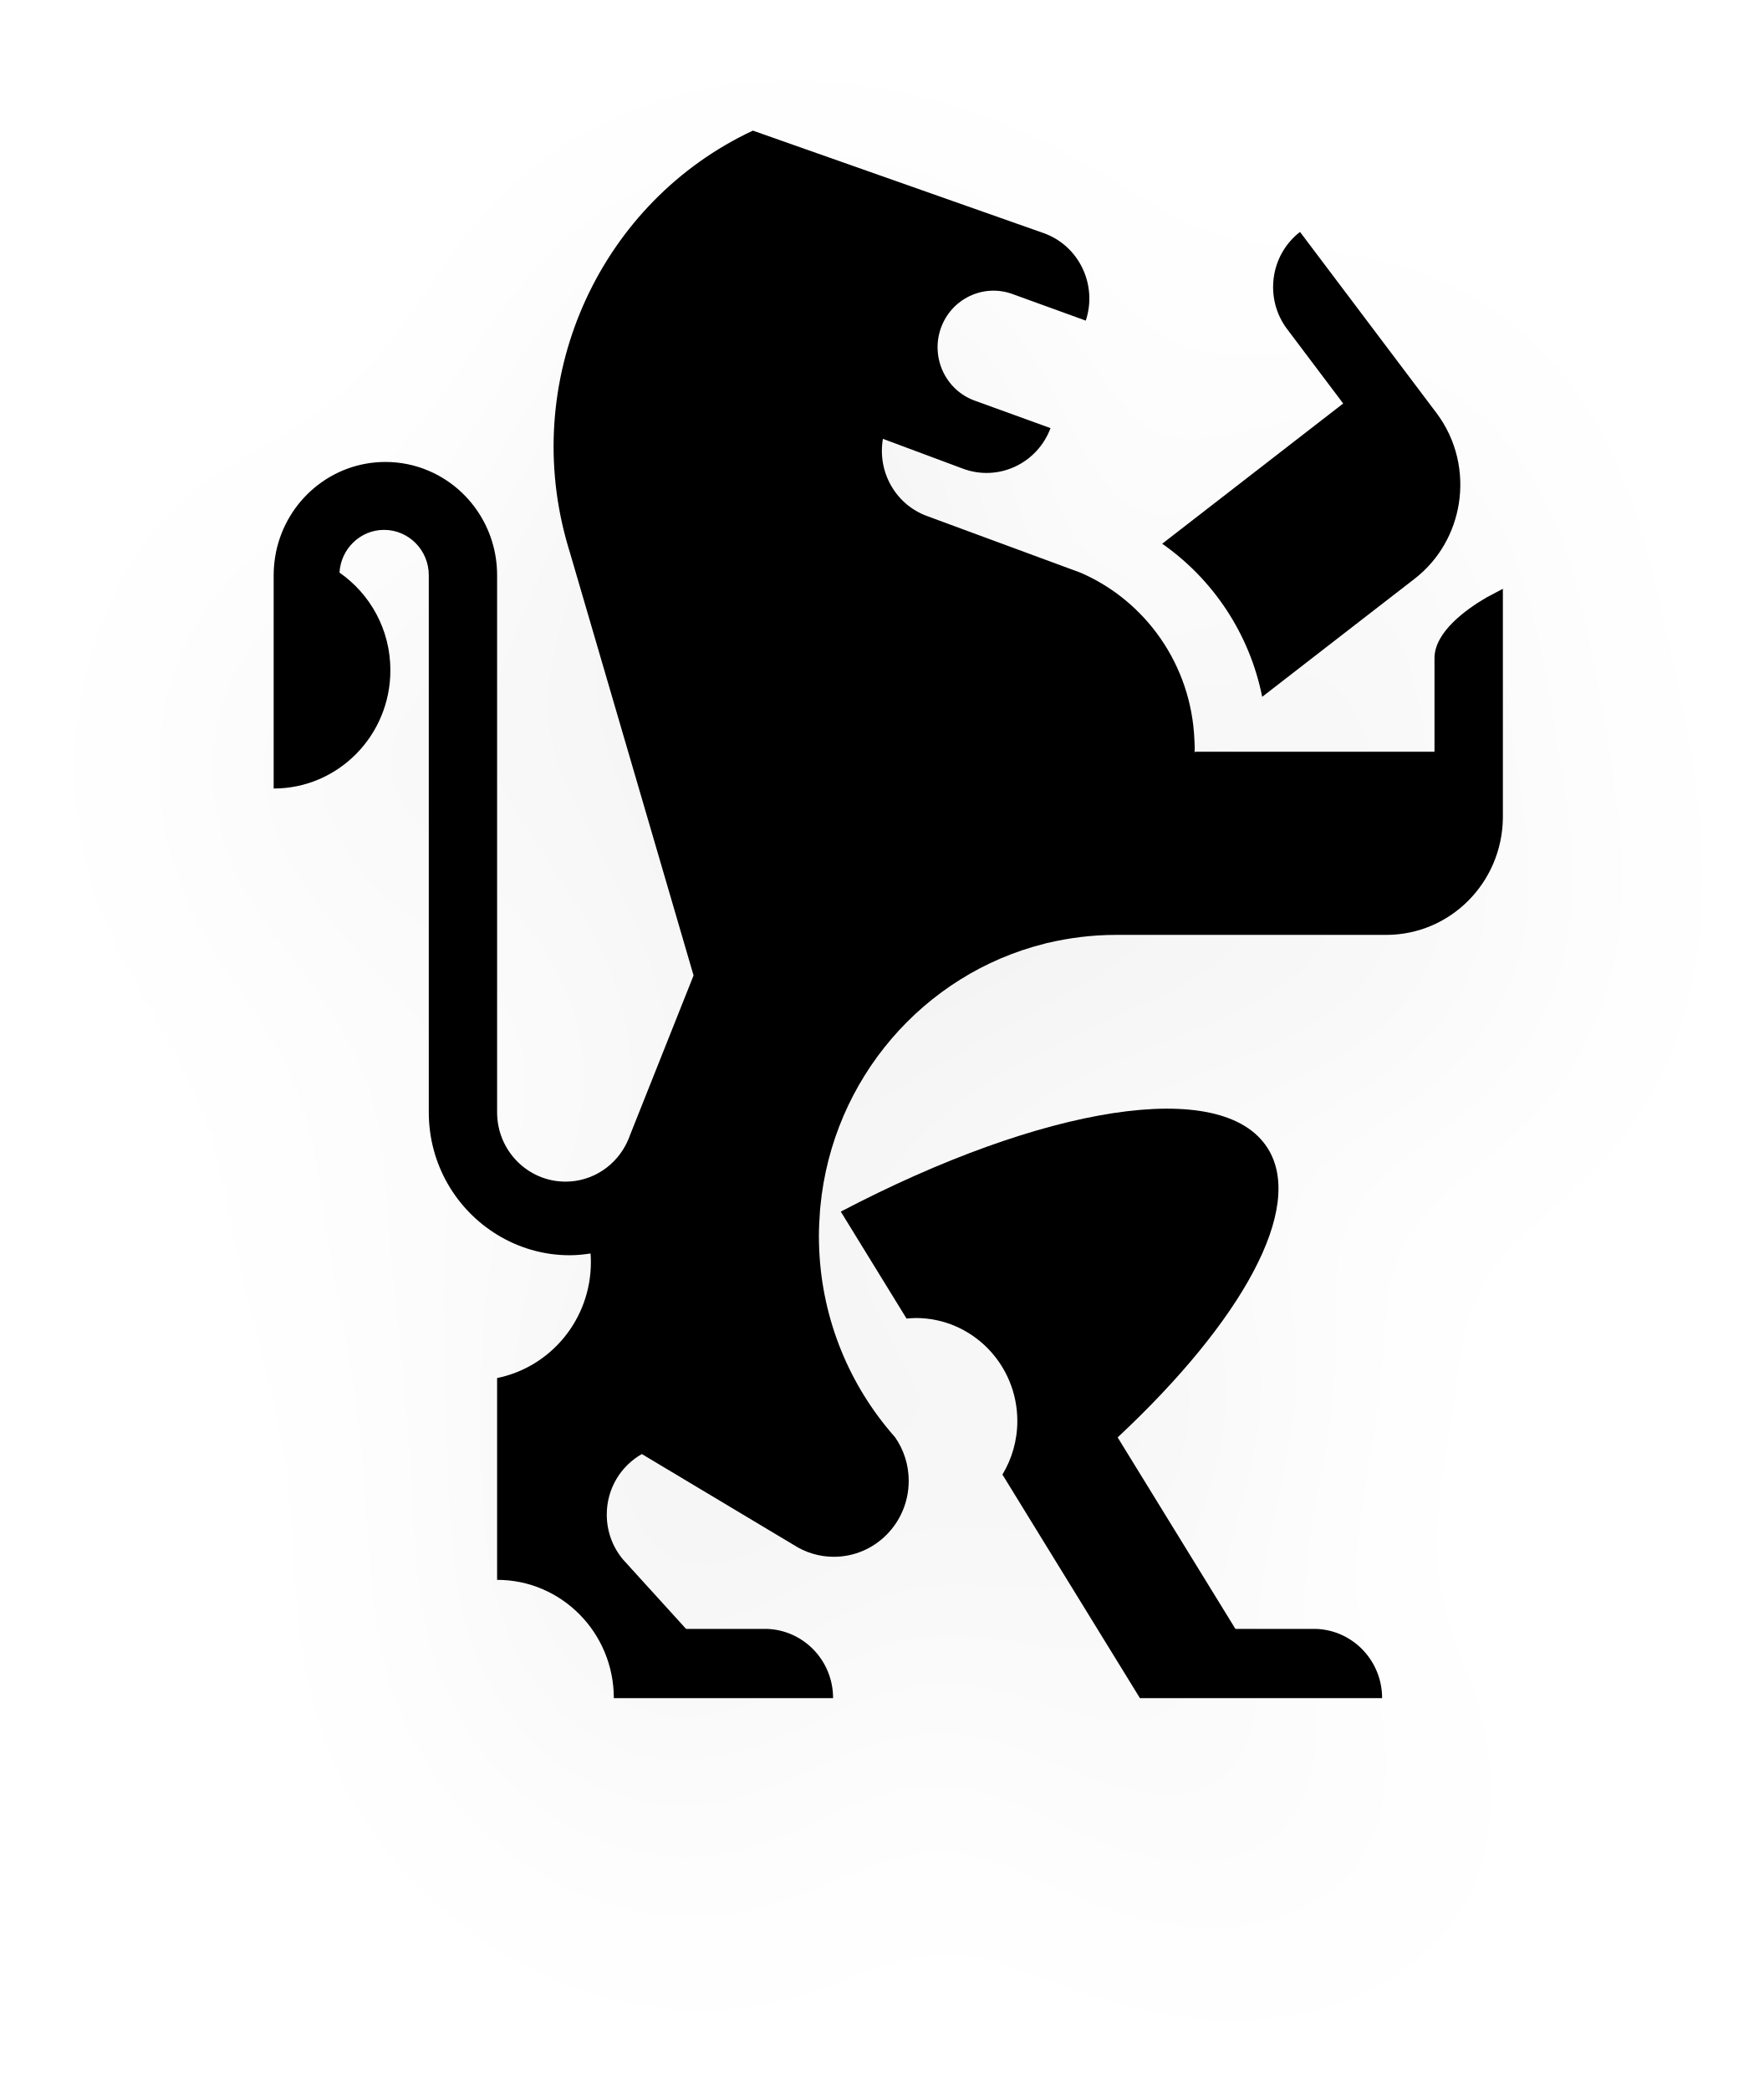
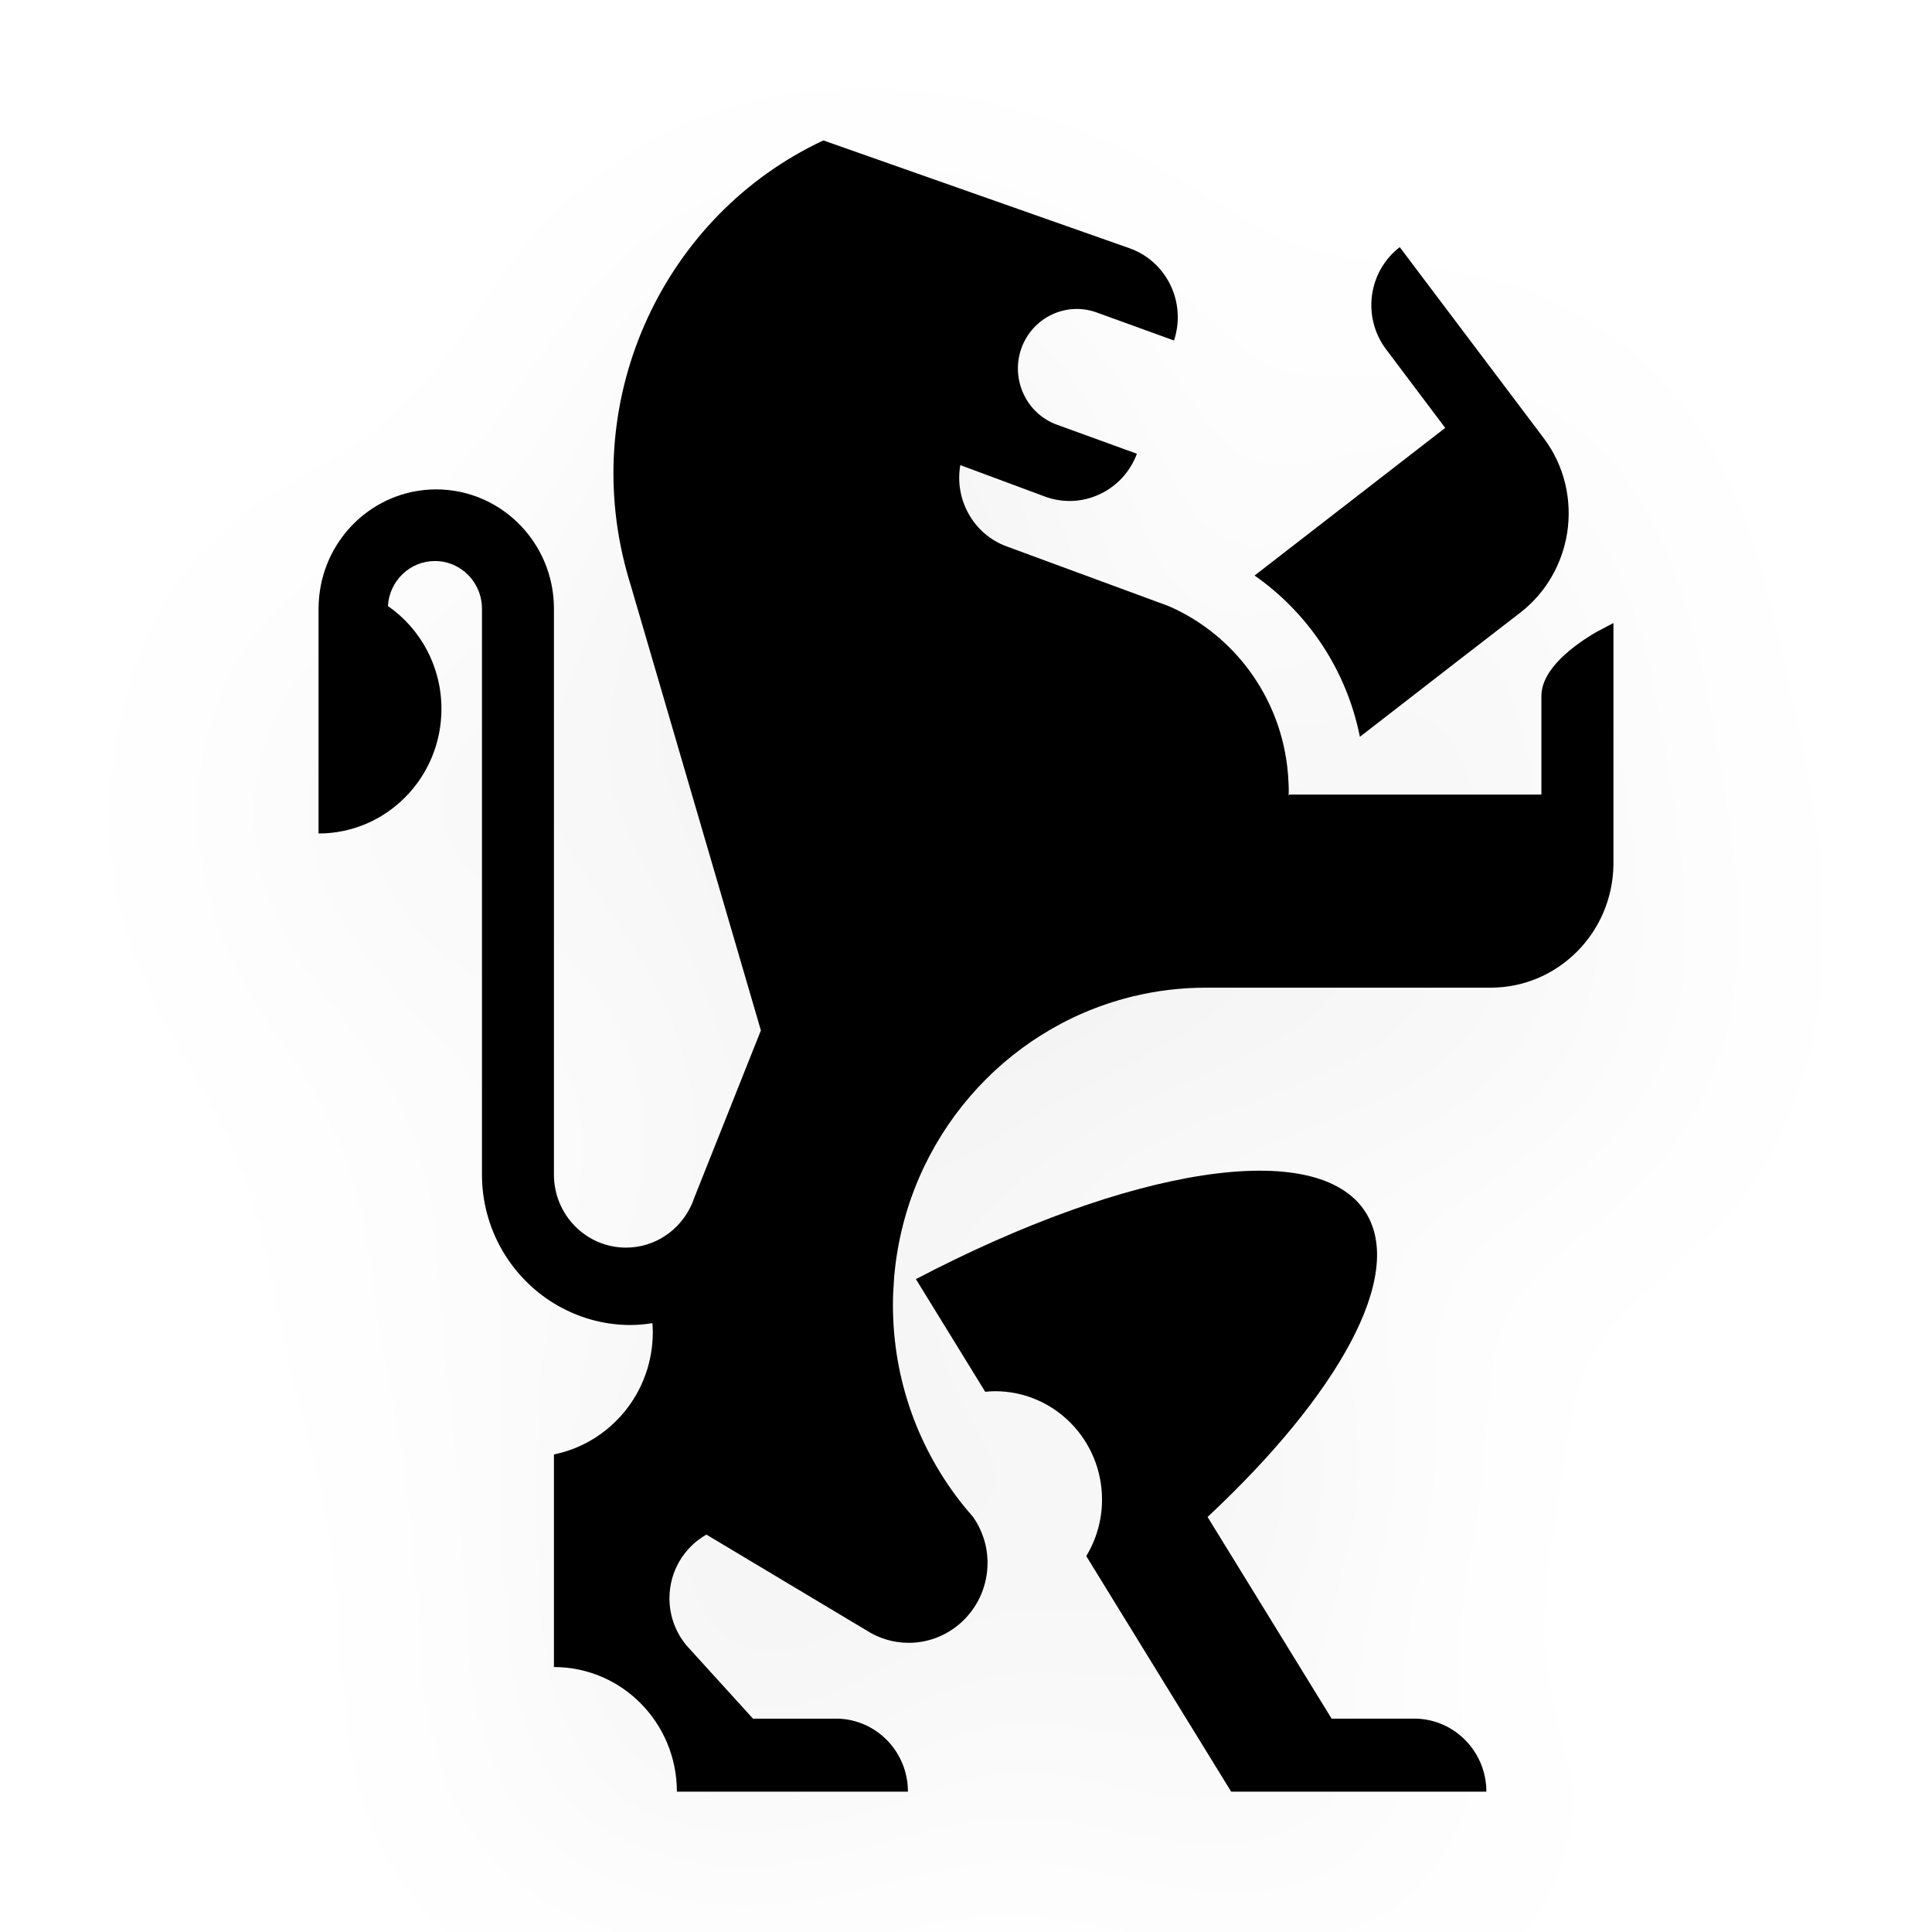
- <svg xmlns="http://www.w3.org/2000/svg" width="27px" height="32px" viewBox="0 0 27 32" version="1.1">
-   <defs>
-     <filter x="-50%" y="-50%" width="200%" height="200%" filterUnits="objectBoundingBox" id="filter-1">
-       <feOffset dx="0" dy="2" in="SourceAlpha" result="shadowOffsetOuter1" />
-       <feGaussianBlur stdDeviation="2" in="shadowOffsetOuter1" result="shadowBlurOuter1" />
-       <feColorMatrix values="0 0 0 0 0   0 0 0 0 0   0 0 0 0 0  0 0 0 0.05 0" type="matrix" in="shadowBlurOuter1" result="shadowMatrixOuter1" />
-       <feMerge>
-         <feMergeNode in="shadowMatrixOuter1" />
-         <feMergeNode in="SourceGraphic" />
-       </feMerge>
-     </filter>
-   </defs>
-   <g id="OPt-2" stroke="none" stroke-width="1" fill="none" fill-rule="evenodd">
-     <g id="prog2_pro3_Mobile-Portrait_opt2-Copy-2" transform="translate(-10, -15)" fill="#000000">
+ <svg xmlns="http://www.w3.org/2000/svg" version="1.1" id="Layer_1" x="0px" y="0px" width="28.08px" height="28.08px" viewBox="-0.54 -0.079 28.08 28.08" enable-background="new -0.54 -0.079 28.08 28.08" xml:space="preserve">
+   <filter width="200%" height="200%" id="filter-1" filterUnits="objectBoundingBox" y="-50%" x="-50%">
+     <feOffset result="shadowOffsetOuter1" in="SourceAlpha" dy="2" dx="0" />
+     <feGaussianBlur stdDeviation="2" result="shadowBlurOuter1" in="shadowOffsetOuter1" />
+     <feColorMatrix type="matrix" values="0 0 0 0 0   0 0 0 0 0   0 0 0 0 0  0 0 0 0.05 0" result="shadowMatrixOuter1" in="shadowBlurOuter1">
+ 		</feColorMatrix>
+     <feMerge>
+       <feMergeNode in="shadowMatrixOuter1" />
+       <feMergeNode in="SourceGraphic" />
+     </feMerge>
+   </filter>
+   <g id="OPt-2">
+     <g id="prog2_pro3_Mobile-Portrait_opt2-Copy-2" transform="translate(-10, -15)">
      <g id="nav">
        <g id="Group-6" filter="url(#filter-1)">
-           <g id="ic_home" transform="translate(14, 17)">
-             <g id="Group" transform="translate(9.6, 12) scale(-1, 1) translate(-9.6, -12) ">
-               <path d="M1.542,6.862 L2.436,7.554 L3.875,8.669 C4.069,7.7 4.63,6.867 5.406,6.325 L2.635,4.178 L3.493,3.039 C3.844,2.573 3.756,1.907 3.296,1.551 L1.207,4.323 C0.898,4.733 0.79,5.235 0.864,5.708 C0.934,6.15 1.163,6.568 1.542,6.862 L1.542,6.862 Z" id="Shape" />
-               <path d="M10.327,16.551 C7.236,14.931 4.483,14.473 3.788,15.585 C3.218,16.499 4.188,18.233 6.088,20.008 L4.285,22.94 L3.057,22.94 C2.492,22.956 2.039,23.424 2.039,24 L3.633,24 L5.747,24 L6.399,22.94 L7.444,21.241 L7.852,20.577 C7.708,20.338 7.624,20.057 7.624,19.757 C7.624,18.886 8.321,18.18 9.18,18.18 C9.227,18.18 9.274,18.185 9.32,18.189 L10.327,16.551 L10.327,16.551 Z" id="Shape" />
-               <path d="M18.974,6.453 C18.812,5.665 18.124,5.073 17.299,5.073 C17.064,5.073 16.839,5.121 16.635,5.209 C16.021,5.471 15.589,6.088 15.589,6.807 L15.589,15.031 C15.589,15.617 15.12,16.092 14.542,16.092 C14.121,16.092 13.759,15.84 13.593,15.476 C13.578,15.444 13.565,15.411 13.553,15.377 L12.581,12.935 L14.468,6.481 C14.469,6.477 14.471,6.472 14.472,6.468 C14.495,6.396 14.515,6.323 14.535,6.251 C15.222,3.722 13.986,1.082 11.673,0 L7.23,1.566 C6.684,1.755 6.393,2.356 6.576,2.909 L7.701,2.501 C8.146,2.34 8.636,2.575 8.795,3.025 C8.954,3.476 8.722,3.973 8.277,4.134 L7.116,4.555 C7.319,5.099 7.916,5.377 8.456,5.176 L9.682,4.719 C9.769,5.22 9.492,5.725 9.004,5.902 L6.655,6.769 C5.664,7.198 4.961,8.176 4.913,9.325 C4.911,9.367 4.908,9.409 4.908,9.452 C4.908,9.478 4.911,9.504 4.911,9.53 C4.907,9.518 4.904,9.51 4.904,9.51 L1.237,9.51 L1.237,8.076 C1.237,7.676 0.749,7.327 0.439,7.147 L0.19,7.015 L0.19,10.528 C0.204,11.517 0.997,12.314 1.976,12.314 L6.111,12.314 C6.478,12.314 6.834,12.359 7.175,12.441 C7.158,12.437 7.142,12.431 7.125,12.426 C7.143,12.432 7.161,12.437 7.179,12.441 C7.19,12.444 7.2,12.447 7.211,12.45 C9.054,12.912 10.454,14.514 10.64,16.477 C10.644,16.511 10.646,16.545 10.648,16.58 C10.656,16.694 10.662,16.808 10.662,16.924 C10.662,18.028 10.278,19.042 9.639,19.836 C9.593,19.894 9.544,19.951 9.495,20.007 C9.364,20.196 9.287,20.425 9.287,20.673 C9.287,21.315 9.8,21.836 10.434,21.836 C10.661,21.836 10.873,21.768 11.052,21.652 L13.373,20.263 C13.694,20.445 13.91,20.791 13.91,21.19 C13.91,21.453 13.816,21.694 13.659,21.88 L12.696,22.94 L11.52,22.94 L11.52,22.94 L11.463,22.94 C10.898,22.956 10.445,23.424 10.445,24 L12.538,24 L12.538,24 L13.802,24 C13.802,23 14.602,22.189 15.589,22.189 L15.589,19.099 C14.77,18.934 14.153,18.202 14.153,17.323 C14.153,17.279 14.155,17.236 14.158,17.192 C14.263,17.208 14.369,17.219 14.478,17.219 C14.885,17.219 15.264,17.103 15.589,16.904 C16.215,16.521 16.635,15.827 16.635,15.031 L16.635,6.807 C16.635,6.424 16.942,6.113 17.32,6.113 C17.684,6.113 17.981,6.403 18.002,6.767 C17.532,7.094 17.223,7.641 17.223,8.262 C17.223,9.263 18.023,10.073 19.01,10.073 L19.01,6.807 C19.01,6.686 18.997,6.567 18.974,6.453 L18.974,6.453 Z" id="Shape" />
+           <g id="ic_home_1_" transform="translate(14, 17)">
+             <g id="Group_1_" transform="translate(9.6, 12) scale(-1, 1) translate(-9.6, -12) ">
+               <path id="Shape_5_" d="M1.641,6.823l0.895,0.691L3.975,8.63c0.193-0.969,0.754-1.802,1.531-2.344L2.735,4.14L3.593,3        c0.352-0.466,0.264-1.132-0.197-1.487L1.307,4.284c-0.311,0.41-0.418,0.912-0.344,1.385C1.034,6.111,1.263,6.529,1.641,6.823        L1.641,6.823z" />
+               <path id="Shape_4_" d="M10.428,16.512c-3.093-1.62-5.845-2.078-6.54-0.965c-0.57,0.914,0.4,2.646,2.301,4.422L4.386,22.9        H3.157c-0.564,0.016-1.02,0.484-1.02,1.061h1.596h2.113L6.499,22.9l1.045-1.699l0.408-0.664        c-0.145-0.238-0.229-0.52-0.229-0.82c0-0.871,0.697-1.576,1.556-1.576c0.049,0,0.095,0.004,0.142,0.008L10.428,16.512        L10.428,16.512z" />
+               <path id="Shape_3_" d="M19.074,6.414c-0.161-0.788-0.85-1.38-1.675-1.38c-0.235,0-0.46,0.049-0.663,0.136        c-0.615,0.263-1.047,0.879-1.047,1.599v8.224c0,0.586-0.469,1.061-1.047,1.061c-0.421,0-0.783-0.252-0.949-0.615        c-0.016-0.032-0.028-0.065-0.04-0.1l-0.972-2.442l1.887-6.453c0.001-0.005,0.003-0.009,0.004-0.014        c0.023-0.072,0.044-0.145,0.063-0.217c0.687-2.528-0.55-5.169-2.862-6.251L7.329,1.527C6.784,1.717,6.493,2.316,6.677,2.87        l1.125-0.408c0.445-0.161,0.934,0.074,1.094,0.524c0.158,0.451-0.074,0.947-0.518,1.108L7.216,4.516        c0.203,0.544,0.801,0.822,1.34,0.621l1.227-0.456c0.087,0.5-0.19,1.006-0.678,1.183l-2.35,0.866        c-0.99,0.43-1.693,1.407-1.742,2.557C5.011,9.328,5.009,9.37,5.009,9.413c0,0.026,0.002,0.052,0.002,0.077        c-0.004-0.012-0.008-0.02-0.008-0.02H1.337V8.037c0-0.4-0.488-0.749-0.799-0.93L0.29,6.976v3.514        c0.014,0.988,0.807,1.786,1.785,1.786h4.137c0.365,0,0.723,0.044,1.062,0.127c-0.016-0.004-0.033-0.01-0.049-0.015        c0.018,0.005,0.035,0.011,0.053,0.015c0.012,0.003,0.021,0.006,0.033,0.009c1.842,0.462,3.243,2.063,3.429,4.026        c0.004,0.034,0.006,0.068,0.008,0.104c0.009,0.113,0.014,0.229,0.014,0.344c0,1.104-0.383,2.117-1.021,2.912        c-0.047,0.059-0.096,0.115-0.145,0.172c-0.131,0.188-0.209,0.418-0.209,0.666c0,0.641,0.514,1.162,1.146,1.162        c0.229,0,0.44-0.068,0.619-0.184l2.321-1.389c0.32,0.182,0.537,0.527,0.537,0.926c0,0.264-0.095,0.504-0.251,0.689        L12.796,22.9h-1.175H11.62h-0.058c-0.564,0.016-1.018,0.484-1.018,1.061h2.094l0,0h1.264c0-1,0.8-1.811,1.787-1.811v-3.09        c-0.819-0.166-1.437-0.898-1.437-1.777c0-0.043,0.003-0.088,0.006-0.131c0.104,0.016,0.21,0.027,0.319,0.027        c0.407,0,0.786-0.117,1.111-0.314c0.626-0.383,1.047-1.078,1.047-1.873V6.769c0-0.384,0.306-0.694,0.684-0.694        c0.365,0,0.662,0.29,0.683,0.654c-0.47,0.326-0.778,0.874-0.778,1.495c0,1,0.799,1.811,1.786,1.811V6.769        C19.11,6.646,19.097,6.528,19.074,6.414L19.074,6.414z" />
            </g>
          </g>
        </g>
      </g>
    </g>
  </g>
</svg>
